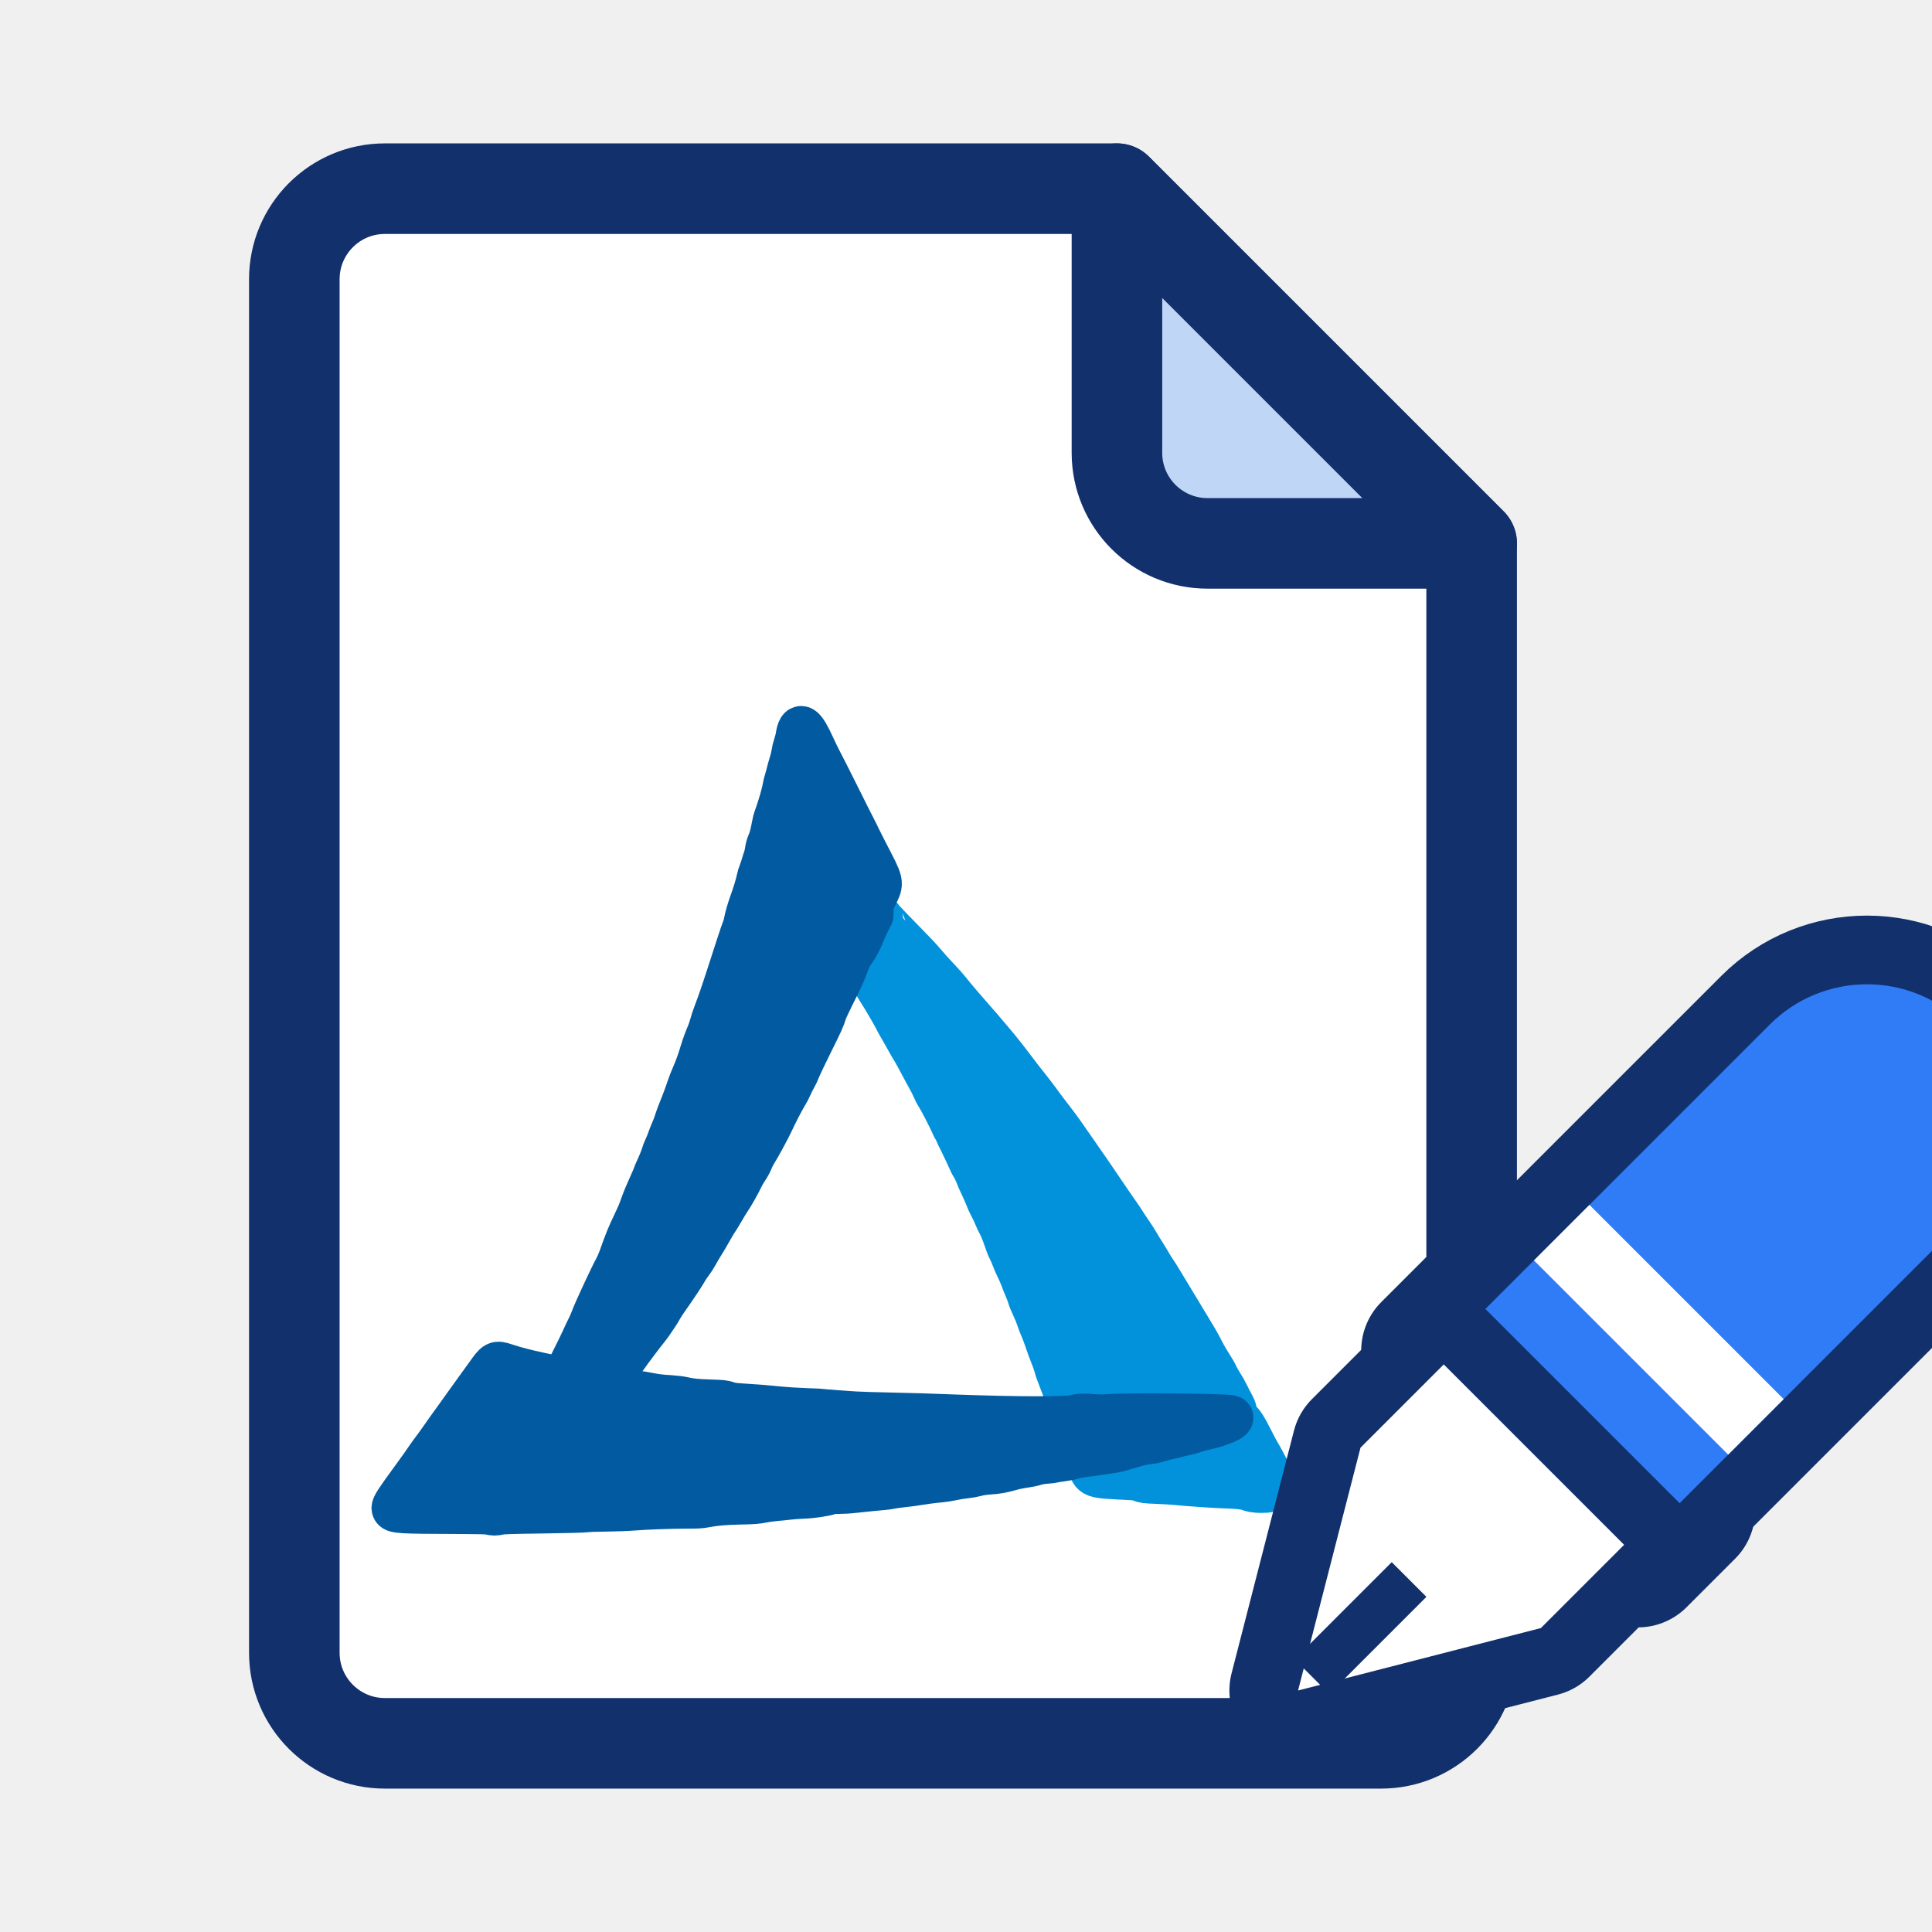
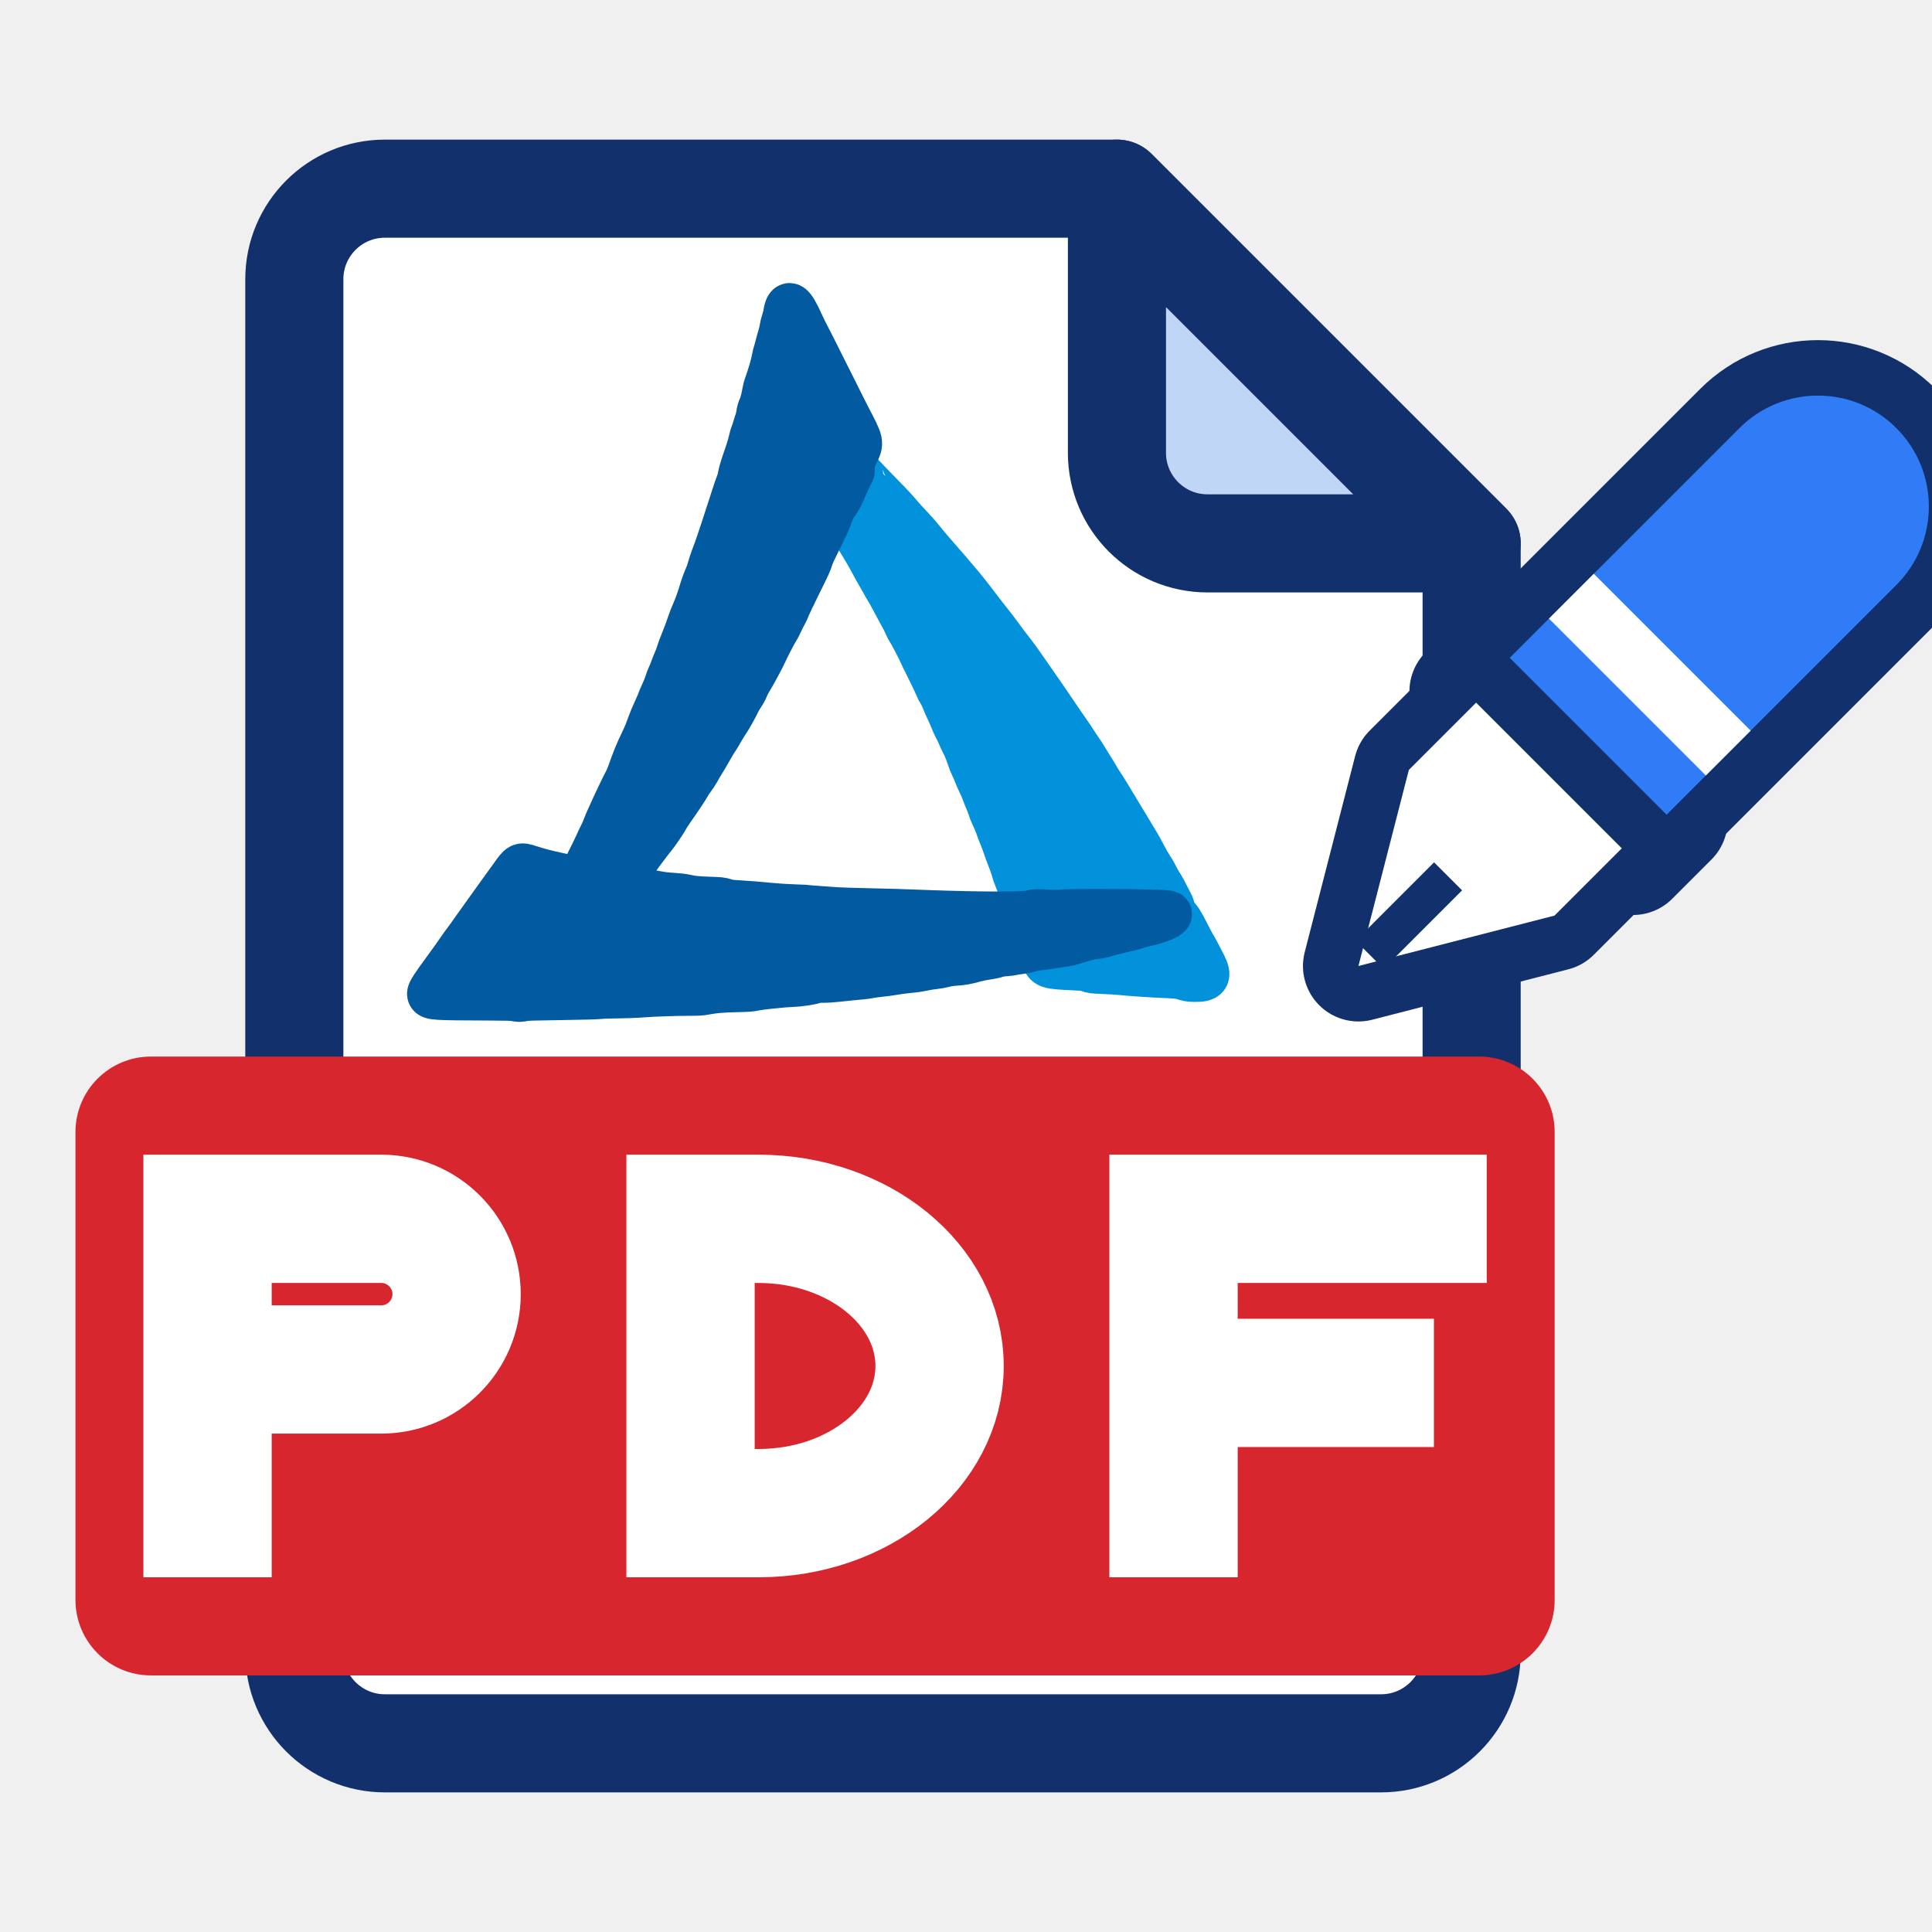
<svg xmlns="http://www.w3.org/2000/svg" viewBox="0 0 256 256" width="256" height="256">
-   <path d="M51,25 H148 L195,72 V219 A12,12 0 0 1 183,231 H51 A12,12 0 0 1 39,219 V37 A12,12 0 0 1 51,25 Z" fill="#FFFFFF" stroke="#12306B" stroke-width="12" stroke-linejoin="round" />
-   <path d="M148,25 V60 A12,12 0 0 0 160,72 H195 Z" fill="#BFD6F6" stroke="#12306B" stroke-width="12" stroke-linejoin="round" />
-   <g transform="translate(48.14,95.01) scale(0.5728)">
-     <path d="M205.94,178.99C205.66,178.94 205.10,178.77 204.69,178.63C203.83,178.32 202.38,178.18 199.19,178.06C196.60,177.97 190.90,177.58 188.25,177.31C187.25,177.21 185.14,177.08 183.56,177.02C180.86,176.91 180.63,176.88 179.81,176.56C179.03,176.26 178.69,176.21 176.69,176.11C168.50,175.71 168.73,175.80 167.82,172.83C167.32,171.18 167.57,170.80 169.39,170.51C169.83,170.44 170.86,170.27 171.69,170.14C172.51,170.00 173.49,169.85 173.86,169.81C174.24,169.76 174.94,169.58 175.43,169.42C175.91,169.25 176.76,169.00 177.31,168.86C177.86,168.72 178.76,168.47 179.30,168.30C179.84,168.13 180.89,167.93 181.61,167.86C182.48,167.77 183.37,167.59 184.19,167.32C184.88,167.09 185.83,166.84 186.31,166.76C186.79,166.68 187.61,166.48 188.12,166.32C188.64,166.16 189.48,165.96 190.00,165.87C190.52,165.79 191.47,165.53 192.12,165.30C192.78,165.07 193.71,164.80 194.19,164.70C195.98,164.32 199.06,163.35 200.02,162.85C202.27,161.70 203.04,162.27 205.27,166.68C206.04,168.20 206.81,169.66 206.98,169.94C207.42,170.61 209.09,173.73 209.96,175.50C211.40,178.39 210.90,179.15 207.58,179.11C206.95,179.10 206.21,179.05 205.94,178.99ZM168.62,161.60C167.90,161.54 166.57,161.52 165.65,161.56C163.55,161.65 163.56,161.66 163.46,160.41C163.37,159.38 162.12,155.49 160.96,152.67C160.65,151.92 160.27,150.84 160.13,150.26C159.98,149.68 159.56,148.47 159.19,147.57C158.82,146.67 158.29,145.21 157.99,144.31C157.70,143.42 157.22,142.13 156.92,141.45C156.62,140.77 156.21,139.70 156.01,139.07C155.81,138.45 155.31,137.23 154.90,136.38C154.49,135.52 154.06,134.45 153.94,134.00C153.82,133.55 153.50,132.70 153.23,132.11C152.97,131.51 152.55,130.49 152.32,129.83C152.08,129.18 151.61,128.09 151.27,127.41C150.94,126.74 150.47,125.68 150.25,125.06C150.02,124.44 149.65,123.60 149.42,123.19C149.20,122.78 148.73,121.57 148.39,120.52C148.03,119.43 147.49,118.10 147.14,117.45C146.79,116.81 146.34,115.85 146.13,115.31C145.91,114.77 145.46,113.81 145.11,113.18C144.77,112.54 144.32,111.55 144.11,110.98C143.90,110.41 143.40,109.26 143.00,108.44C142.59,107.61 142.09,106.46 141.88,105.89C141.67,105.31 141.27,104.48 140.99,104.04C140.70,103.60 140.26,102.73 140.00,102.09C139.59,101.07 137.01,95.78 136.76,95.44C136.71,95.37 136.48,94.86 136.25,94.31C135.61,92.82 133.43,88.58 132.87,87.76C132.61,87.37 132.18,86.57 131.94,85.99C131.69,85.41 131.31,84.63 131.10,84.25C130.88,83.87 130.27,82.75 129.74,81.75C128.26,78.95 127.39,77.37 127.14,77.02C127.01,76.84 126.34,75.65 125.64,74.39C124.93,73.13 124.23,71.89 124.07,71.64C123.91,71.38 123.57,70.77 123.32,70.27C122.57,68.77 120.42,65.09 119.18,63.17C118.82,62.61 118.35,61.81 118.13,61.39C117.92,60.96 117.36,60.00 116.90,59.25C116.44,58.50 115.86,57.53 115.61,57.10C115.28,56.51 114.96,56.17 114.39,55.77C113.29,55.00 113.29,54.95 114.41,52.77C114.92,51.76 115.56,50.40 115.81,49.75C116.82,47.14 117.80,45.63 118.46,45.63C118.83,45.63 119.88,46.29 119.88,46.51C119.88,46.62 122.88,49.76 126.91,53.86C127.68,54.64 128.58,55.60 128.92,55.99C130.96,58.36 131.85,59.36 133.22,60.79C134.06,61.67 135.09,62.83 135.49,63.35C135.90,63.88 136.84,65.02 137.58,65.89C138.33,66.75 139.39,67.99 139.94,68.63C140.49,69.28 141.42,70.34 142.01,71.00C142.60,71.65 143.35,72.53 143.68,72.94C144.02,73.35 144.77,74.24 145.36,74.92C146.75,76.52 148.81,79.11 150.93,81.94C151.55,82.76 152.82,84.41 153.77,85.59C154.71,86.77 155.66,88.01 155.89,88.34C156.48,89.20 158.76,92.23 159.91,93.68C160.45,94.36 161.41,95.67 162.04,96.59C163.23,98.32 164.11,99.58 166.12,102.45C167.20,103.98 168.86,106.40 172.57,111.88C173.29,112.94 174.23,114.30 174.66,114.90C175.09,115.50 175.71,116.42 176.04,116.96C176.37,117.50 177.04,118.50 177.52,119.19C178.00,119.88 178.71,120.97 179.09,121.62C179.47,122.28 180.16,123.40 180.62,124.12C181.08,124.85 181.73,125.91 182.05,126.48C182.38,127.06 182.87,127.84 183.15,128.23C183.42,128.62 184.00,129.53 184.43,130.25C184.86,130.97 185.66,132.29 186.21,133.19C187.22,134.83 189.48,138.58 191.26,141.56C191.79,142.46 192.45,143.55 192.73,144.00C193.00,144.45 193.65,145.64 194.17,146.66C194.68,147.67 195.53,149.14 196.04,149.91C196.56,150.69 197.18,151.76 197.42,152.29C197.67,152.82 198.18,153.75 198.58,154.35C198.97,154.95 199.58,156.03 199.93,156.75C200.28,157.47 200.82,158.51 201.12,159.05C202.30,161.17 201.81,161.87 199.30,161.60C197.75,161.44 173.80,161.46 172.19,161.63C170.90,161.76 170.45,161.76 168.62,161.60Z" fill="#0292DB" stroke="#0292DB" stroke-width="10" stroke-linejoin="round" />
-     <path d="M29.19,184.18C28.62,184.05 26.98,184.01 22.50,183.99C8.11,183.95 7.03,183.88 6.90,183.03C6.82,182.53 7.71,181.16 11.31,176.25C13.15,173.73 13.75,172.89 14.73,171.44C15.25,170.68 15.96,169.70 16.31,169.25C16.66,168.80 17.68,167.40 18.56,166.12C19.45,164.85 20.63,163.19 21.19,162.44C21.75,161.68 22.79,160.22 23.51,159.20C24.23,158.17 25.38,156.57 26.07,155.64C26.77,154.70 27.94,153.08 28.68,152.03C30.67,149.23 30.73,149.19 32.81,149.87C35.28,150.68 37.60,151.28 40.99,152.00C46.59,153.18 46.05,153.43 48.49,148.60C49.47,146.66 50.55,144.44 50.88,143.68C51.22,142.91 51.71,141.87 51.98,141.36C52.25,140.85 52.68,139.88 52.93,139.19C53.60,137.36 57.31,129.38 58.48,127.26C58.72,126.81 59.13,125.86 59.39,125.13C60.71,121.39 61.36,119.80 62.62,117.19C63.15,116.09 63.73,114.79 63.91,114.31C64.08,113.83 64.34,113.13 64.48,112.75C64.95,111.45 65.64,109.81 66.30,108.38C66.67,107.58 67.04,106.71 67.13,106.44C67.21,106.16 67.63,105.18 68.06,104.25C68.50,103.32 69.00,102.06 69.19,101.44C69.37,100.82 69.68,100.01 69.87,99.63C70.06,99.25 70.29,98.71 70.38,98.44C70.54,97.94 71.40,95.76 71.82,94.81C71.94,94.54 72.17,93.89 72.32,93.38C72.48,92.86 72.88,91.76 73.22,90.94C73.95,89.17 74.76,86.98 75.24,85.50C75.43,84.92 75.91,83.71 76.31,82.81C77.01,81.22 77.73,79.18 78.31,77.19C78.62,76.14 79.29,74.33 79.84,73.07C80.01,72.66 80.28,71.85 80.44,71.26C80.59,70.67 80.95,69.57 81.24,68.81C82.12,66.52 83.17,63.48 84.25,60.12C86.38,53.48 87.56,49.91 87.88,49.12C88.07,48.68 88.29,47.92 88.37,47.44C88.52,46.53 89.05,44.69 89.58,43.19C90.42,40.86 91.03,38.87 91.31,37.53C91.41,37.03 91.63,36.30 91.80,35.91C91.96,35.51 92.22,34.77 92.36,34.25C92.50,33.73 92.73,33.03 92.86,32.68C93.00,32.33 93.17,31.57 93.25,30.99C93.34,30.31 93.54,29.60 93.81,29.00C94.20,28.14 94.55,26.75 94.89,24.82C94.95,24.42 95.13,23.77 95.27,23.39C96.18,20.87 97.07,17.84 97.31,16.42C97.42,15.80 97.62,14.95 97.76,14.55C97.90,14.14 98.13,13.33 98.26,12.75C98.40,12.17 98.68,11.18 98.88,10.56C99.08,9.94 99.30,9.00 99.37,8.47C99.44,7.94 99.66,7.04 99.86,6.46C100.06,5.88 100.29,5.01 100.36,4.52C100.88,1.17 101.85,1.78 104.23,7.00C104.66,7.93 105.10,8.86 105.21,9.06C105.64,9.84 108.98,16.46 110.83,20.19C111.88,22.32 113.07,24.68 113.47,25.44C113.86,26.19 114.44,27.35 114.74,28.00C115.05,28.65 115.80,30.14 116.41,31.31C120.22,38.67 120.11,38.17 118.63,41.25L117.70,43.18L117.68,44.50L117.66,45.81L116.96,47.21C116.58,47.97 116.05,49.13 115.80,49.77C115.11,51.52 114.08,53.48 113.49,54.19C112.92,54.87 112.48,55.73 111.90,57.38C111.35,58.93 110.55,60.66 108.74,64.25C107.86,66.00 107.02,67.83 106.87,68.31C106.44,69.75 106.06,70.59 103.55,75.62C102.24,78.27 101.01,80.86 100.82,81.38C100.64,81.89 100.21,82.79 99.88,83.38C99.54,83.96 99.07,84.91 98.83,85.47C98.59,86.04 98.12,86.94 97.78,87.47C97.17,88.42 95.20,92.24 94.57,93.68C94.11,94.74 91.45,99.65 90.78,100.68C90.47,101.16 90.03,102.01 89.82,102.56C89.60,103.11 89.10,104.04 88.69,104.62C88.29,105.21 87.79,106.08 87.57,106.57C87.01,107.79 85.32,110.79 84.68,111.69C84.39,112.10 83.72,113.20 83.19,114.12C82.66,115.05 82.02,116.09 81.78,116.44C81.53,116.78 80.84,117.93 80.25,119.00C79.65,120.07 78.86,121.42 78.48,122.00C78.10,122.58 77.50,123.60 77.15,124.26C76.79,124.92 76.19,125.85 75.82,126.33C75.44,126.80 74.95,127.53 74.74,127.94C74.31,128.75 72.14,132.02 70.42,134.44C69.84,135.26 69.16,136.30 68.92,136.75C68.67,137.20 68.30,137.82 68.09,138.12C67.88,138.43 67.38,139.18 66.98,139.77C66.58,140.37 65.98,141.19 65.65,141.59C64.82,142.58 61.68,146.76 61.01,147.75C60.71,148.20 60.11,148.98 59.69,149.50C57.41,152.25 56.50,153.91 56.92,154.56C57.33,155.18 59.32,155.69 63.31,156.20C64.07,156.30 65.22,156.48 65.88,156.62C67.67,156.98 68.74,157.11 70.94,157.24C72.09,157.31 73.39,157.47 74.01,157.61C75.69,158.01 76.97,158.14 80.25,158.25C83.08,158.34 83.39,158.37 84.31,158.68C85.10,158.95 85.70,159.04 87.19,159.13C91.44,159.40 93.21,159.54 96.01,159.83C97.67,160.00 100.53,160.18 102.57,160.25C104.56,160.31 106.30,160.40 106.44,160.43C106.76,160.51 110.84,160.84 113.62,161.00C114.83,161.08 118.37,161.19 121.50,161.25C127.06,161.37 130.49,161.47 137.81,161.75C150.87,162.23 162.61,162.26 164.32,161.81C165.67,161.46 166.42,161.43 169.05,161.63C170.24,161.72 171.20,161.72 172.11,161.64C175.92,161.27 200.00,161.48 200.76,161.88C201.68,162.37 198.21,163.86 194.19,164.70C193.71,164.80 192.78,165.07 192.12,165.30C191.47,165.53 190.52,165.79 190.00,165.87C189.48,165.96 188.64,166.16 188.12,166.32C187.61,166.48 186.79,166.68 186.31,166.76C185.83,166.84 184.88,167.09 184.19,167.32C183.37,167.59 182.48,167.77 181.61,167.86C180.89,167.93 179.84,168.13 179.30,168.30C178.76,168.47 177.86,168.72 177.31,168.86C176.76,169.00 175.91,169.25 175.43,169.42C174.94,169.58 174.24,169.76 173.86,169.81C173.49,169.85 172.54,170.00 171.75,170.13C169.42,170.51 168.53,170.63 166.88,170.81C165.97,170.91 164.91,171.11 164.37,171.29C163.85,171.47 162.71,171.70 161.84,171.81C160.97,171.92 160.07,172.07 159.85,172.14C159.62,172.20 158.76,172.31 157.94,172.37C156.92,172.44 156.11,172.58 155.44,172.80C154.89,172.98 153.76,173.21 152.94,173.32C152.11,173.42 150.71,173.71 149.81,173.96C147.65,174.56 146.76,174.72 144.69,174.87C143.54,174.95 142.55,175.10 141.82,175.31C141.21,175.48 140.11,175.68 139.38,175.75C138.66,175.83 137.53,175.99 136.88,176.13C134.82,176.54 134.24,176.62 132.26,176.81C131.20,176.92 129.54,177.14 128.57,177.31C127.60,177.48 125.97,177.70 124.94,177.80C123.91,177.90 122.66,178.07 122.17,178.18C121.68,178.28 120.90,178.40 120.42,178.44C119.01,178.55 115.83,178.87 113.50,179.13C112.30,179.27 110.67,179.36 109.88,179.35C108.77,179.33 108.31,179.38 107.88,179.54C106.93,179.91 103.70,180.39 101.75,180.45C100.75,180.48 99.26,180.59 98.44,180.69C97.61,180.79 96.21,180.93 95.32,181.00C94.43,181.08 93.05,181.27 92.26,181.43C91.03,181.68 90.28,181.74 87.25,181.80C83.55,181.88 81.35,182.07 79.15,182.50C78.09,182.71 77.36,182.75 75.03,182.75C71.15,182.75 65.32,182.96 62.38,183.20C61.03,183.31 58.25,183.41 56.19,183.43C54.12,183.44 51.96,183.52 51.38,183.61C50.73,183.69 46.81,183.80 41.38,183.87C34.17,183.97 32.27,184.03 31.56,184.18C30.54,184.41 30.20,184.41 29.19,184.18Z" fill="#025BA0" stroke="#025BA0" stroke-width="10" stroke-linejoin="round" />
+   <path d="M51,25 H148 L195,72 V219 A12,12 0 0 1 183,231 H51 A12,12 0 0 1 39,219 V37 A12,12 0 0 1 51,25 Z" fill="#FFFFFF" stroke="#12306B" stroke-width="13" stroke-linejoin="round" />
+   <path d="M148,25 V60 A12,12 0 0 0 160,72 H195 Z" fill="#BFD6F6" stroke="#12306B" stroke-width="13" stroke-linejoin="round" />
+   <g transform="translate(53.48,39.30) scale(0.5049)">
+     <path d="M205.94,178.99C205.66,178.94 205.10,178.77 204.69,178.63C203.83,178.32 202.38,178.18 199.19,178.06C196.60,177.97 190.90,177.58 188.25,177.31C187.25,177.21 185.14,177.08 183.56,177.02C180.86,176.91 180.63,176.88 179.81,176.56C179.03,176.26 178.69,176.21 176.69,176.11C168.50,175.71 168.73,175.80 167.82,172.83C167.32,171.18 167.57,170.80 169.39,170.51C169.83,170.44 170.86,170.27 171.69,170.14C172.51,170.00 173.49,169.85 173.86,169.81C174.24,169.76 174.94,169.58 175.43,169.42C175.91,169.25 176.76,169.00 177.31,168.86C177.86,168.72 178.76,168.47 179.30,168.30C179.84,168.13 180.89,167.93 181.61,167.86C182.48,167.77 183.37,167.59 184.19,167.32C184.88,167.09 185.83,166.84 186.31,166.76C186.79,166.68 187.61,166.48 188.12,166.32C188.64,166.16 189.48,165.96 190.00,165.87C190.52,165.79 191.47,165.53 192.12,165.30C192.78,165.07 193.71,164.80 194.19,164.70C195.98,164.32 199.06,163.35 200.02,162.85C202.27,161.70 203.04,162.27 205.27,166.68C206.04,168.20 206.81,169.66 206.98,169.94C207.42,170.61 209.09,173.73 209.96,175.50C211.40,178.39 210.90,179.15 207.58,179.11C206.95,179.10 206.21,179.05 205.94,178.99ZM168.62,161.60C167.90,161.54 166.57,161.52 165.65,161.56C163.55,161.65 163.56,161.66 163.46,160.41C163.37,159.38 162.12,155.49 160.96,152.67C160.65,151.92 160.27,150.84 160.13,150.26C159.98,149.68 159.56,148.47 159.19,147.57C158.82,146.67 158.29,145.21 157.99,144.31C157.70,143.42 157.22,142.13 156.92,141.45C156.62,140.77 156.21,139.70 156.01,139.07C155.81,138.45 155.31,137.23 154.90,136.38C154.49,135.52 154.06,134.45 153.94,134.00C153.82,133.55 153.50,132.70 153.23,132.11C152.97,131.51 152.55,130.49 152.32,129.83C152.08,129.18 151.61,128.09 151.27,127.41C150.94,126.74 150.47,125.68 150.25,125.06C150.02,124.44 149.65,123.60 149.42,123.19C149.20,122.78 148.73,121.57 148.39,120.52C148.03,119.43 147.49,118.10 147.14,117.45C146.79,116.81 146.34,115.85 146.13,115.31C145.91,114.77 145.46,113.81 145.11,113.18C144.77,112.54 144.32,111.55 144.11,110.98C143.90,110.41 143.40,109.26 143.00,108.44C142.59,107.61 142.09,106.46 141.88,105.89C141.67,105.31 141.27,104.48 140.99,104.04C140.70,103.60 140.26,102.73 140.00,102.09C139.59,101.07 137.01,95.78 136.76,95.44C136.71,95.37 136.48,94.86 136.25,94.31C135.61,92.82 133.43,88.58 132.87,87.76C132.61,87.37 132.18,86.57 131.94,85.99C131.69,85.41 131.31,84.63 131.10,84.25C130.88,83.87 130.27,82.75 129.74,81.75C128.26,78.95 127.39,77.37 127.14,77.02C127.01,76.84 126.34,75.65 125.64,74.39C124.93,73.13 124.23,71.89 124.07,71.64C123.91,71.38 123.57,70.77 123.32,70.27C122.57,68.77 120.42,65.09 119.18,63.17C118.82,62.61 118.35,61.81 118.13,61.39C117.92,60.96 117.36,60.00 116.90,59.25C116.44,58.50 115.86,57.53 115.61,57.10C115.28,56.51 114.96,56.17 114.39,55.77C113.29,55.00 113.29,54.95 114.41,52.77C114.92,51.76 115.56,50.40 115.81,49.75C116.82,47.14 117.80,45.63 118.46,45.63C118.83,45.63 119.88,46.29 119.88,46.51C119.88,46.62 122.88,49.76 126.91,53.86C127.68,54.64 128.58,55.60 128.92,55.99C130.96,58.36 131.85,59.36 133.22,60.79C134.06,61.67 135.09,62.83 135.49,63.35C135.90,63.88 136.84,65.02 137.58,65.89C138.33,66.75 139.39,67.99 139.94,68.63C140.49,69.28 141.42,70.34 142.01,71.00C142.60,71.65 143.35,72.53 143.68,72.94C144.02,73.35 144.77,74.24 145.36,74.92C146.75,76.52 148.81,79.11 150.93,81.94C151.55,82.76 152.82,84.41 153.77,85.59C154.71,86.77 155.66,88.01 155.89,88.34C156.48,89.20 158.76,92.23 159.91,93.68C160.45,94.36 161.41,95.67 162.04,96.59C163.23,98.32 164.11,99.58 166.12,102.45C167.20,103.98 168.86,106.40 172.57,111.88C173.29,112.94 174.23,114.30 174.66,114.90C175.09,115.50 175.71,116.42 176.04,116.96C176.37,117.50 177.04,118.50 177.52,119.19C178.00,119.88 178.71,120.97 179.09,121.62C179.47,122.28 180.16,123.40 180.62,124.12C181.08,124.85 181.73,125.91 182.05,126.48C182.38,127.06 182.87,127.84 183.15,128.23C183.42,128.62 184.00,129.53 184.43,130.25C184.86,130.97 185.66,132.29 186.21,133.19C187.22,134.83 189.48,138.58 191.26,141.56C191.79,142.46 192.45,143.55 192.73,144.00C193.00,144.45 193.65,145.64 194.17,146.66C194.68,147.67 195.53,149.14 196.04,149.91C196.56,150.69 197.18,151.76 197.42,152.29C197.67,152.82 198.18,153.75 198.58,154.35C198.97,154.95 199.58,156.03 199.93,156.75C200.28,157.47 200.82,158.51 201.12,159.05C202.30,161.17 201.81,161.87 199.30,161.60C197.75,161.44 173.80,161.46 172.19,161.63C170.90,161.76 170.45,161.76 168.62,161.60Z" fill="#0292DB" stroke="#0292DB" stroke-width="12" stroke-linejoin="round" />
+     <path d="M29.19,184.18C28.62,184.05 26.98,184.01 22.50,183.99C8.11,183.95 7.03,183.88 6.90,183.03C6.82,182.53 7.71,181.16 11.31,176.25C13.15,173.73 13.75,172.89 14.73,171.44C15.25,170.68 15.96,169.70 16.31,169.25C16.66,168.80 17.68,167.40 18.56,166.12C19.45,164.85 20.63,163.19 21.19,162.44C21.75,161.68 22.79,160.22 23.51,159.20C24.23,158.17 25.38,156.57 26.07,155.64C26.77,154.70 27.94,153.08 28.68,152.03C30.67,149.23 30.73,149.19 32.81,149.87C35.28,150.68 37.60,151.28 40.99,152.00C46.59,153.18 46.05,153.43 48.49,148.60C49.47,146.66 50.55,144.44 50.88,143.68C51.22,142.91 51.71,141.87 51.98,141.36C52.25,140.85 52.68,139.88 52.93,139.19C53.60,137.36 57.31,129.38 58.48,127.26C58.72,126.81 59.13,125.86 59.39,125.13C60.71,121.39 61.36,119.80 62.62,117.19C63.15,116.09 63.73,114.79 63.91,114.31C64.08,113.83 64.34,113.13 64.48,112.75C64.95,111.45 65.64,109.81 66.30,108.38C66.67,107.58 67.04,106.71 67.13,106.44C67.21,106.16 67.63,105.18 68.06,104.25C68.50,103.32 69.00,102.06 69.19,101.44C69.37,100.82 69.68,100.01 69.87,99.63C70.06,99.25 70.29,98.71 70.38,98.44C70.54,97.94 71.40,95.76 71.82,94.81C71.94,94.54 72.17,93.89 72.32,93.38C72.48,92.86 72.88,91.76 73.22,90.94C73.95,89.17 74.76,86.98 75.24,85.50C75.43,84.92 75.91,83.71 76.31,82.81C77.01,81.22 77.73,79.18 78.31,77.19C78.62,76.14 79.29,74.33 79.84,73.07C80.01,72.66 80.28,71.85 80.44,71.26C80.59,70.67 80.95,69.57 81.24,68.81C82.12,66.52 83.17,63.48 84.25,60.12C86.38,53.48 87.56,49.91 87.88,49.12C88.07,48.68 88.29,47.92 88.37,47.44C88.52,46.53 89.05,44.69 89.58,43.19C90.42,40.86 91.03,38.87 91.31,37.53C91.41,37.03 91.63,36.30 91.80,35.91C91.96,35.51 92.22,34.77 92.36,34.25C92.50,33.73 92.73,33.03 92.86,32.68C93.00,32.33 93.17,31.57 93.25,30.99C93.34,30.31 93.54,29.60 93.81,29.00C94.20,28.14 94.55,26.75 94.89,24.82C94.95,24.42 95.13,23.77 95.27,23.39C96.18,20.87 97.07,17.84 97.31,16.42C97.42,15.80 97.62,14.95 97.76,14.55C97.90,14.14 98.13,13.33 98.26,12.75C98.40,12.17 98.68,11.18 98.88,10.56C99.08,9.94 99.30,9.00 99.37,8.47C99.44,7.94 99.66,7.04 99.86,6.46C100.06,5.88 100.29,5.01 100.36,4.52C100.88,1.17 101.85,1.78 104.23,7.00C104.66,7.93 105.10,8.86 105.21,9.06C105.64,9.84 108.98,16.46 110.83,20.19C111.88,22.32 113.07,24.68 113.47,25.44C113.86,26.19 114.44,27.35 114.74,28.00C115.05,28.65 115.80,30.14 116.41,31.31C120.22,38.67 120.11,38.17 118.63,41.25L117.70,43.18L117.68,44.50L117.66,45.81L116.96,47.21C116.58,47.97 116.05,49.13 115.80,49.77C115.11,51.52 114.08,53.48 113.49,54.19C112.92,54.87 112.48,55.73 111.90,57.38C111.35,58.93 110.55,60.66 108.74,64.25C107.86,66.00 107.02,67.83 106.87,68.31C106.44,69.75 106.06,70.59 103.55,75.62C102.24,78.27 101.01,80.86 100.82,81.38C100.64,81.89 100.21,82.79 99.88,83.38C99.54,83.96 99.07,84.91 98.83,85.47C98.59,86.04 98.12,86.94 97.78,87.47C97.17,88.42 95.20,92.24 94.57,93.68C94.11,94.74 91.45,99.65 90.78,100.68C90.47,101.16 90.03,102.01 89.82,102.56C89.60,103.11 89.10,104.04 88.69,104.62C88.29,105.21 87.79,106.08 87.57,106.57C87.01,107.79 85.32,110.79 84.68,111.69C84.39,112.10 83.72,113.20 83.19,114.12C82.66,115.05 82.02,116.09 81.78,116.44C81.53,116.78 80.84,117.93 80.25,119.00C79.65,120.07 78.86,121.42 78.48,122.00C78.10,122.58 77.50,123.60 77.15,124.26C76.79,124.92 76.19,125.85 75.82,126.33C75.44,126.80 74.95,127.53 74.74,127.94C74.31,128.75 72.14,132.02 70.42,134.44C69.84,135.26 69.16,136.30 68.92,136.75C68.67,137.20 68.30,137.82 68.09,138.12C67.88,138.43 67.38,139.18 66.98,139.77C66.58,140.37 65.98,141.19 65.65,141.59C64.82,142.58 61.68,146.76 61.01,147.75C60.71,148.20 60.11,148.98 59.69,149.50C57.41,152.25 56.50,153.91 56.92,154.56C57.33,155.18 59.32,155.69 63.31,156.20C64.07,156.30 65.22,156.48 65.88,156.62C67.67,156.98 68.74,157.11 70.94,157.24C72.09,157.31 73.39,157.47 74.01,157.61C75.69,158.01 76.97,158.14 80.25,158.25C83.08,158.34 83.39,158.37 84.31,158.68C85.10,158.95 85.70,159.04 87.19,159.13C91.44,159.40 93.21,159.54 96.01,159.83C97.67,160.00 100.53,160.18 102.57,160.25C104.56,160.31 106.30,160.40 106.44,160.43C106.76,160.51 110.84,160.84 113.62,161.00C114.83,161.08 118.37,161.19 121.50,161.25C127.06,161.37 130.49,161.47 137.81,161.75C150.87,162.23 162.61,162.26 164.32,161.81C165.67,161.46 166.42,161.43 169.05,161.63C170.24,161.72 171.20,161.72 172.11,161.64C175.92,161.27 200.00,161.48 200.76,161.88C201.68,162.37 198.21,163.86 194.19,164.70C193.71,164.80 192.78,165.07 192.12,165.30C191.47,165.53 190.52,165.79 190.00,165.87C189.48,165.96 188.64,166.16 188.12,166.32C187.61,166.48 186.79,166.68 186.31,166.76C185.83,166.84 184.88,167.09 184.19,167.32C183.37,167.59 182.48,167.77 181.61,167.86C180.89,167.93 179.84,168.13 179.30,168.30C178.76,168.47 177.86,168.72 177.31,168.86C176.76,169.00 175.91,169.25 175.43,169.42C174.94,169.58 174.24,169.76 173.86,169.81C173.49,169.85 172.54,170.00 171.75,170.13C169.42,170.51 168.53,170.63 166.88,170.81C165.97,170.91 164.91,171.11 164.37,171.29C163.85,171.47 162.71,171.70 161.84,171.81C160.97,171.92 160.07,172.07 159.85,172.14C159.62,172.20 158.76,172.31 157.94,172.37C156.92,172.44 156.11,172.58 155.44,172.80C154.89,172.98 153.76,173.21 152.94,173.32C152.11,173.42 150.71,173.71 149.81,173.96C147.65,174.56 146.76,174.72 144.69,174.87C143.54,174.95 142.55,175.10 141.82,175.31C141.21,175.48 140.11,175.68 139.38,175.75C138.66,175.83 137.53,175.99 136.88,176.13C134.82,176.54 134.24,176.62 132.26,176.81C131.20,176.92 129.54,177.14 128.57,177.31C127.60,177.48 125.97,177.70 124.94,177.80C123.91,177.90 122.66,178.07 122.17,178.18C121.68,178.28 120.90,178.40 120.42,178.44C119.01,178.55 115.83,178.87 113.50,179.13C112.30,179.27 110.67,179.36 109.88,179.35C108.77,179.33 108.31,179.38 107.88,179.54C106.93,179.91 103.70,180.39 101.75,180.45C100.75,180.48 99.26,180.59 98.44,180.69C97.61,180.79 96.21,180.93 95.32,181.00C94.43,181.08 93.05,181.27 92.26,181.43C91.03,181.68 90.28,181.74 87.25,181.80C83.55,181.88 81.35,182.07 79.15,182.50C78.09,182.71 77.36,182.75 75.03,182.75C71.15,182.75 65.32,182.96 62.38,183.20C61.03,183.31 58.25,183.41 56.19,183.43C54.12,183.44 51.96,183.52 51.38,183.61C50.73,183.69 46.81,183.80 41.38,183.87C34.17,183.97 32.27,184.03 31.56,184.18C30.54,184.41 30.20,184.41 29.19,184.18Z" fill="#025BA0" stroke="#025BA0" stroke-width="12" stroke-linejoin="round" />
  </g>
-   <g transform="translate(172,224) rotate(45) scale(1.3)">
+   <g transform="translate(180,128) rotate(45) scale(1.05)">
    <g fill="#12306B" stroke="#12306B" stroke-width="14" stroke-linejoin="round">
      <path d="M0,0 L-13,-22 V-34 H13 V-22 Z" />
      <path d="M-14,-38 V-82 A14,14 0 0 1 14,-82 V-38 Z" />
      <path d="M-15,-41 H15 V-34 H-15 Z" />
    </g>
    <path d="M-14,-38 V-82 A14,14 0 0 1 14,-82 V-38 Z" fill="#2F7CF6" />
    <path d="M-14,-56 H14 V-48 H-14 Z" fill="#FFFFFF" />
    <path d="M-15,-41 H15 V-34 H-15 Z" fill="#12306B" />
    <path d="M0,0 L-13,-22 V-34 H13 V-22 Z" fill="#FFFFFF" />
    <path d="M0,-2 V-16" stroke="#12306B" stroke-width="5" />
  </g>
+   <rect x="10" y="140" width="196" height="82" rx="10" fill="#D7262E" />
+   <path d="M27.5,209.0 V161.5 H50.52 A9.98,9.98 0 0 1 50.52,181.46 H27.5 M91.5,161.5 H100.5 A24.0,19.5 0 0 1 100.5,200.5 H91.5 Z M197.0,161.5 H155.5 V209.0 M155.5,183.24 H190.0" fill="none" stroke="#FFFFFF" stroke-width="17" stroke-linejoin="miter" stroke-miterlimit="8" />
</svg>
